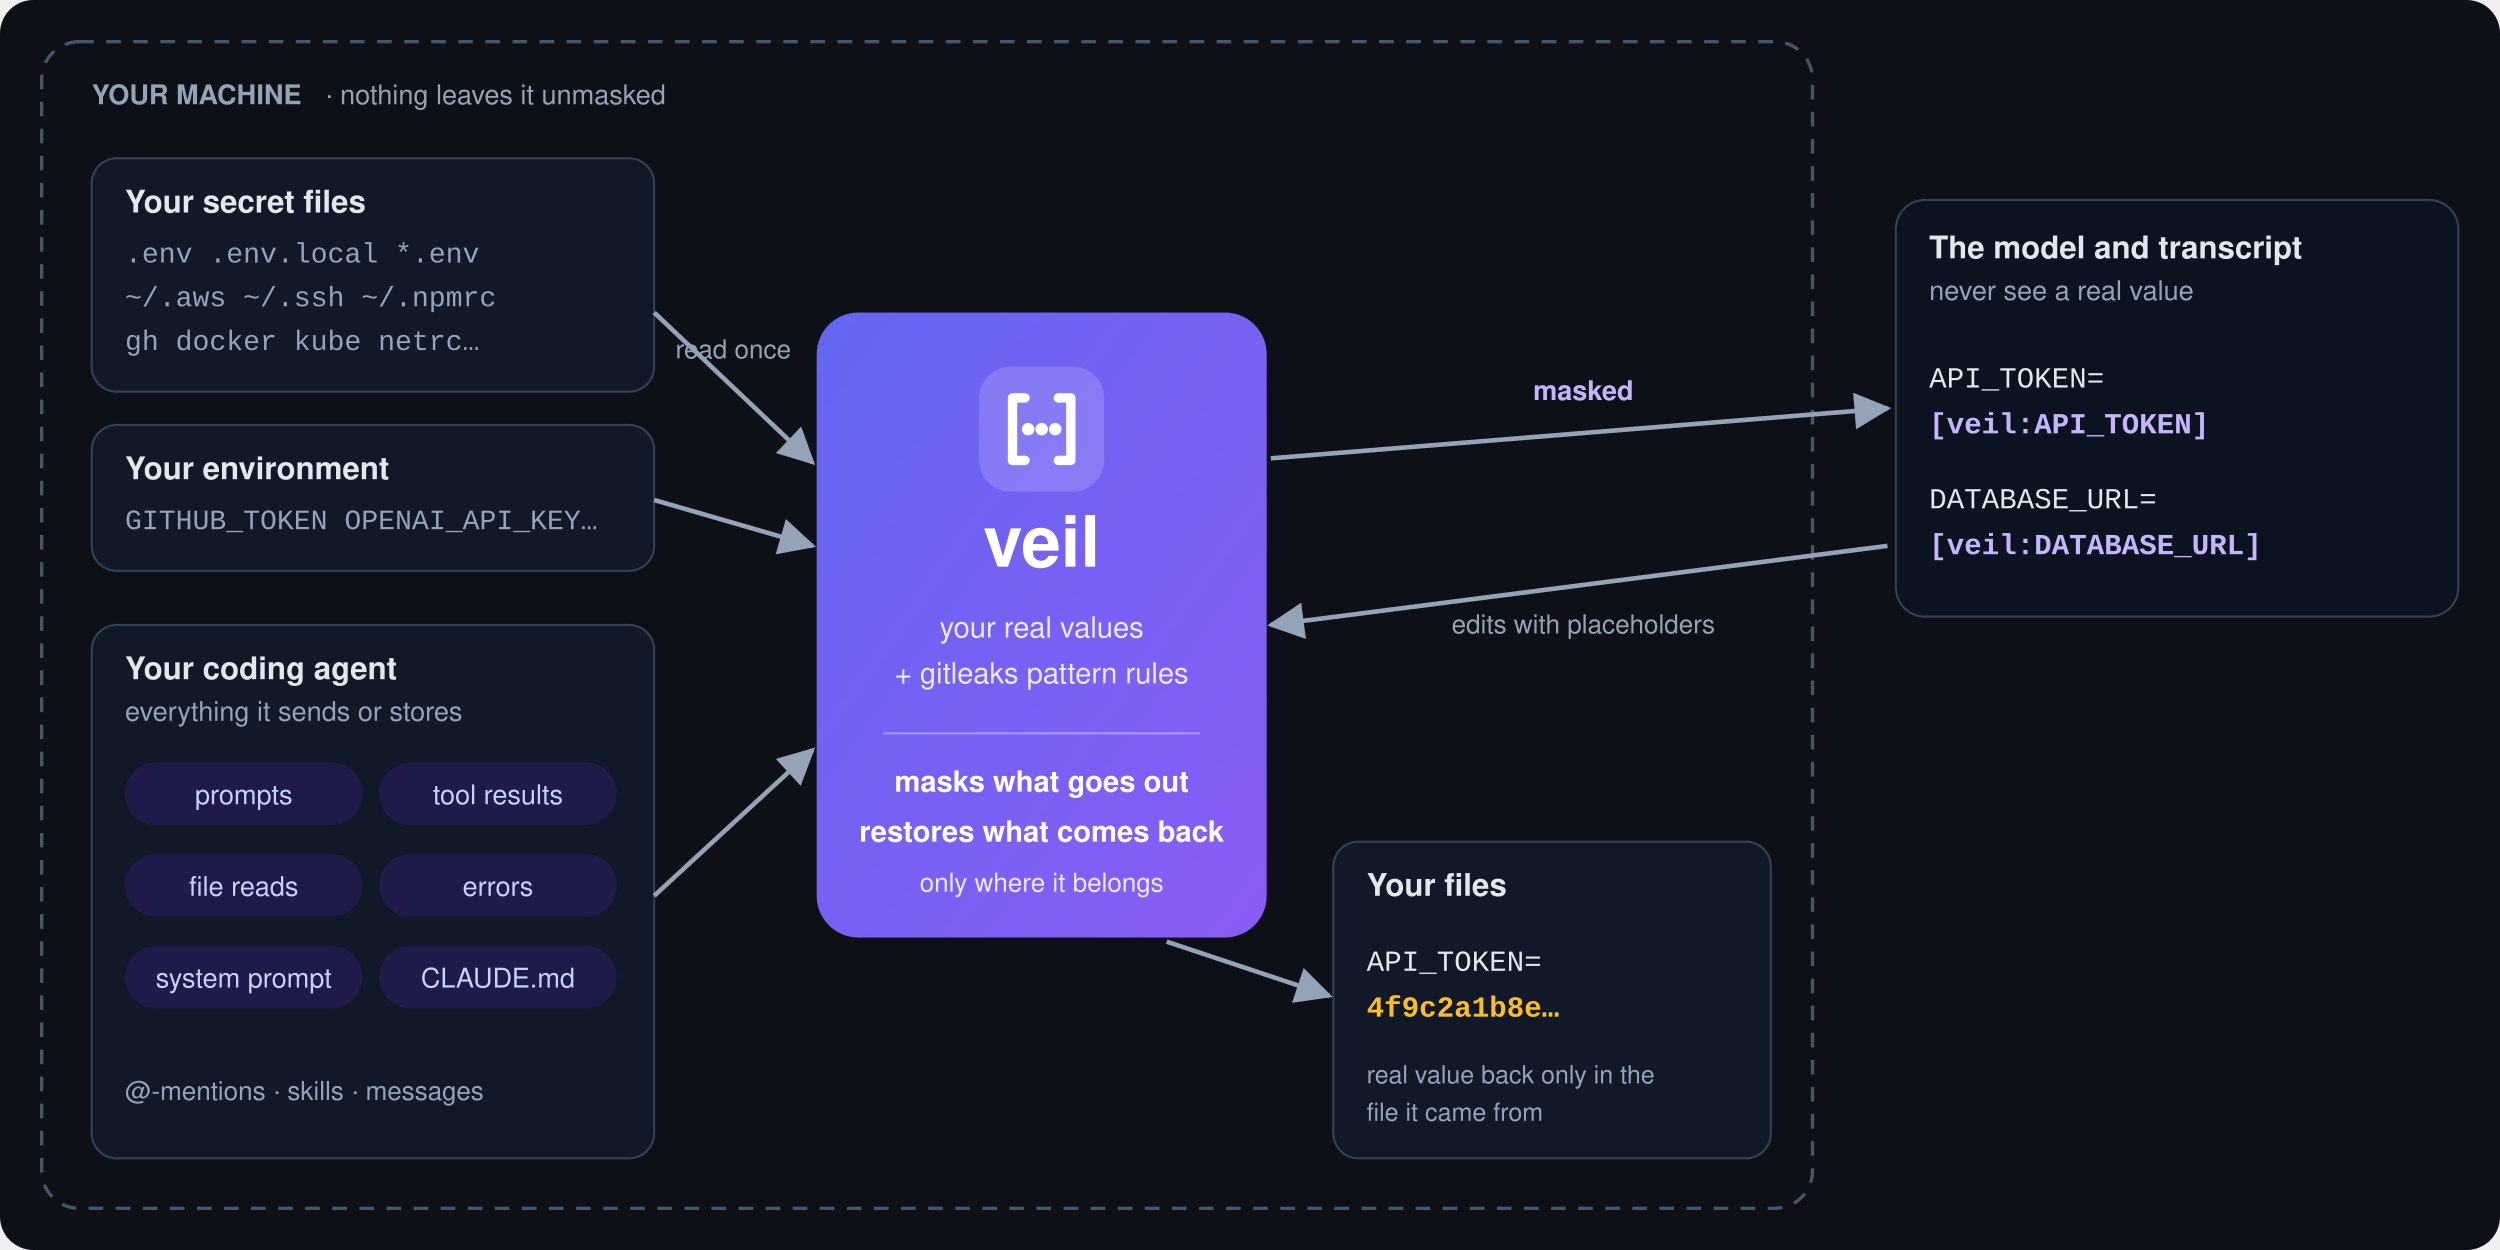
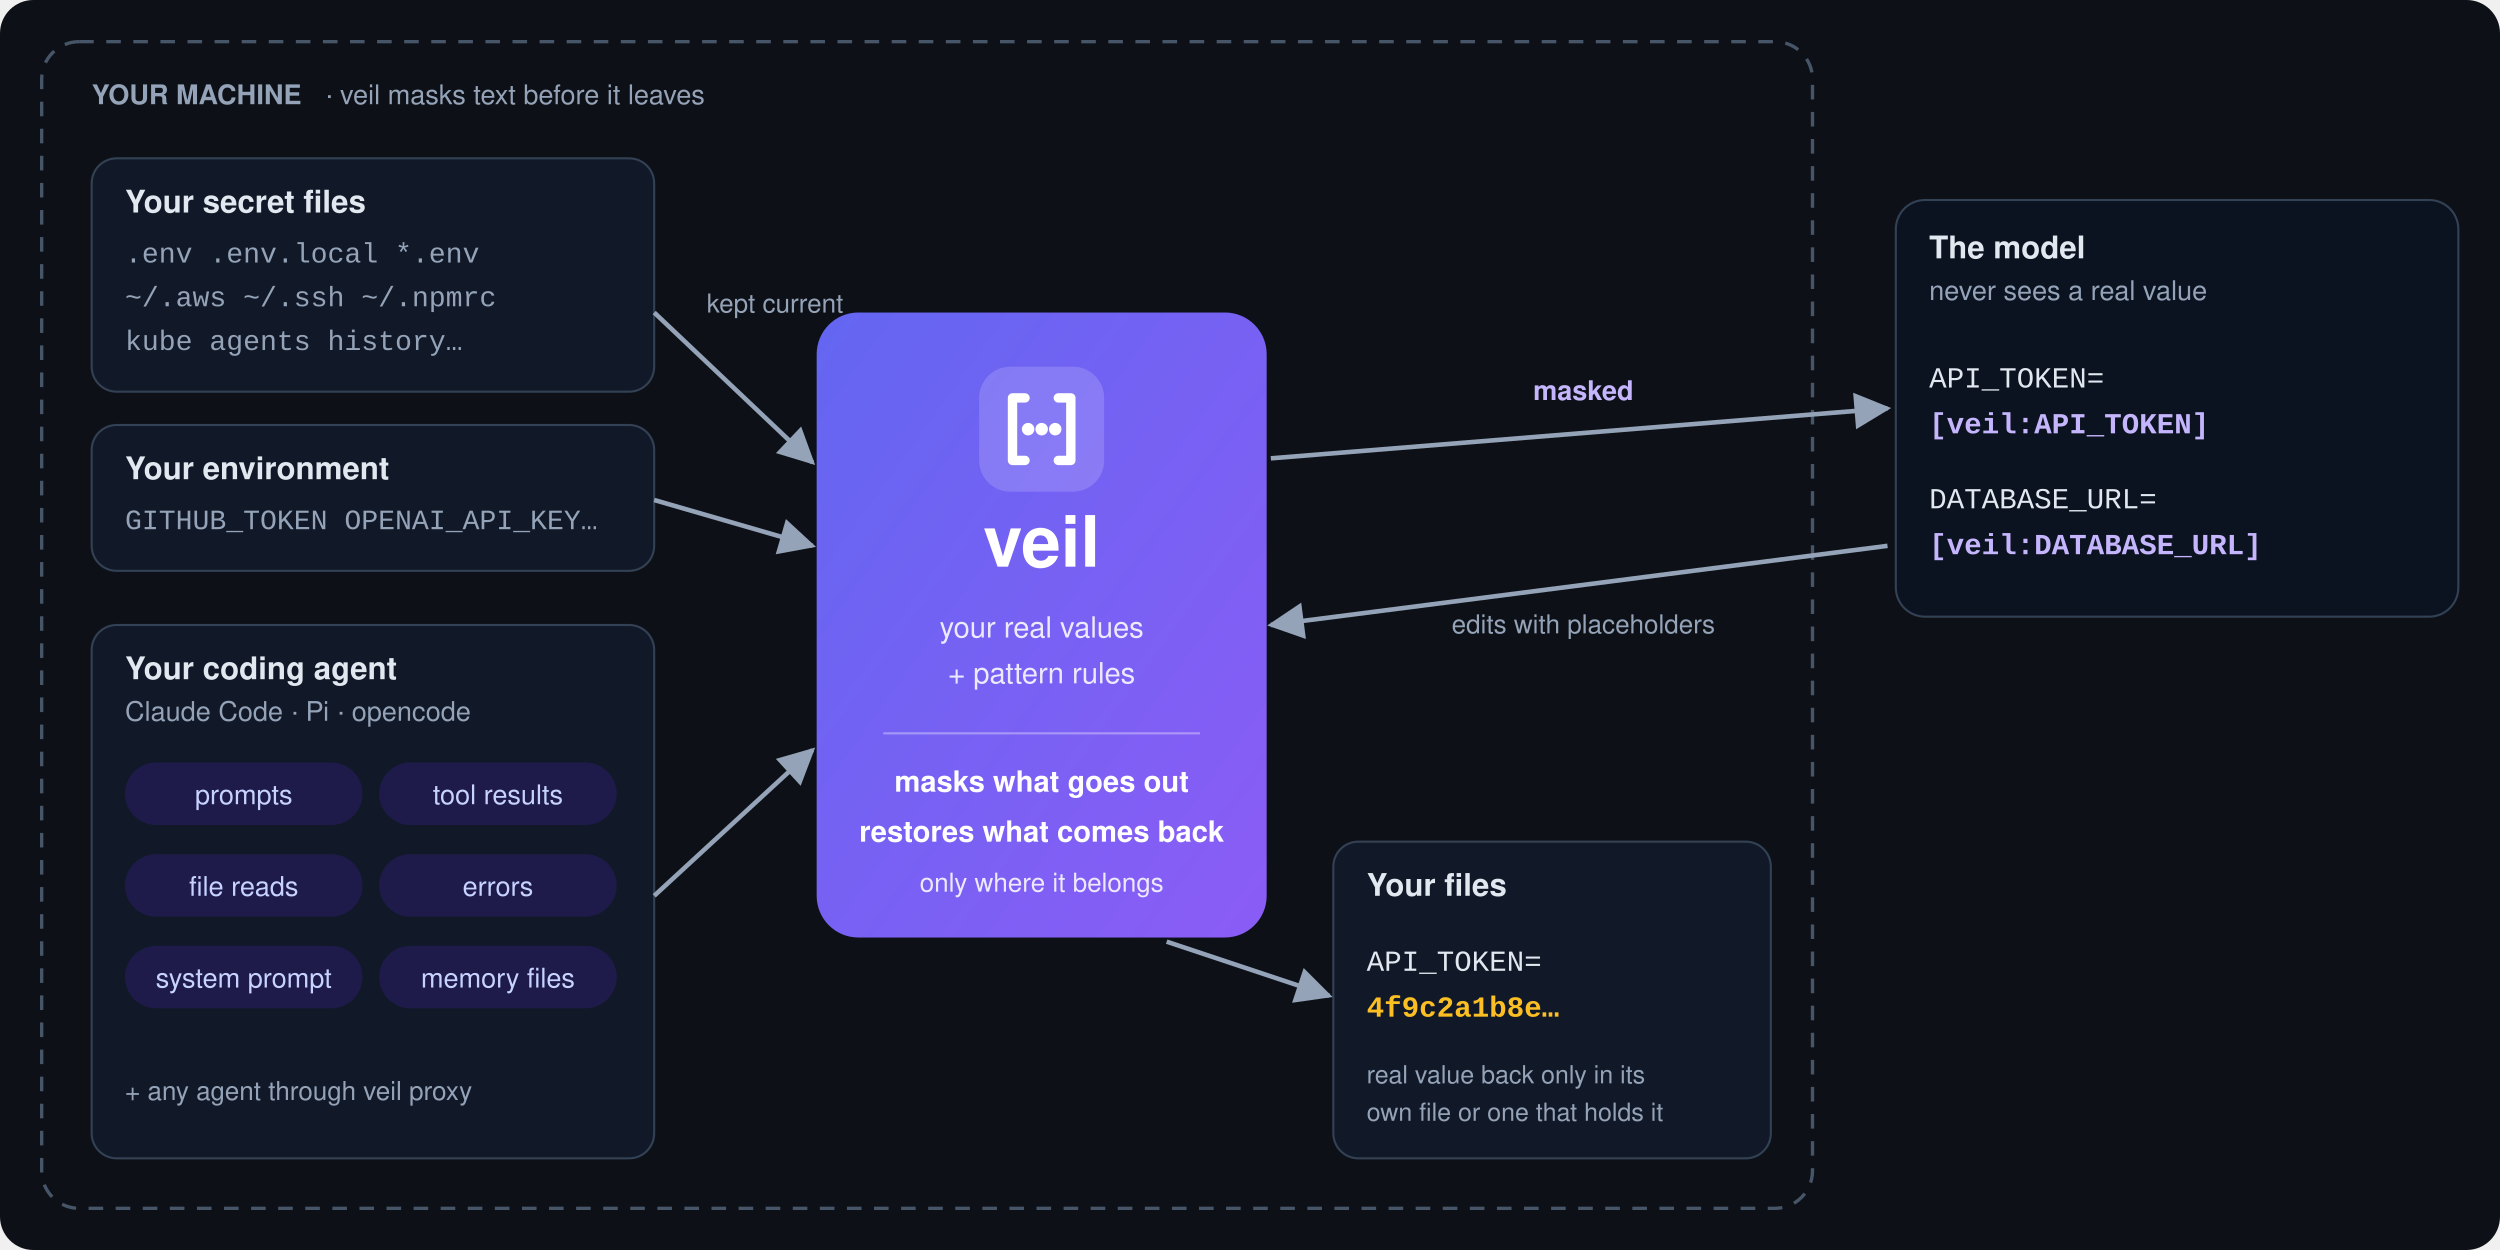
- <svg xmlns="http://www.w3.org/2000/svg" width="1200" height="600" viewBox="0 0 1200 600" role="img" aria-label="How veil works: it reads your secret files and environment once, masks everything your coding agent sends to the model, and restores real values only into the file they came from">
+ <svg xmlns="http://www.w3.org/2000/svg" width="1200" height="600" viewBox="0 0 1200 600" role="img" aria-label="How veil works: it reads your secret files and environment, keeps the files current, masks every text your coding agent sends to the model, and restores real values only into their own file or one that already holds them">
  <defs>
    <linearGradient id="veilbox" x1="0" y1="0" x2="1" y2="1">
      <stop offset="0" stop-color="#6366F1" />
      <stop offset="1" stop-color="#8B5CF6" />
    </linearGradient>
    <marker id="head" viewBox="0 0 10 10" refX="9" refY="5" markerWidth="8" markerHeight="8" orient="auto-start-reverse">
      <path d="M0 0 L10 5 L0 10 z" fill="#94A3B8" />
    </marker>
  </defs>
  <rect x="0" y="0" width="1200" height="600" rx="16" fill="#0D1117" />
  <rect x="20" y="20" width="850" height="560" rx="18" fill="none" stroke="#475569" stroke-width="1.6" stroke-dasharray="7 6" />
  <text x="44" y="50" text-anchor="start" font-family="ui-sans-serif, -apple-system, BlinkMacSystemFont, 'Segoe UI', Helvetica, Arial, sans-serif" font-size="13" font-weight="700" fill="#94A3B8">YOUR MACHINE</text>
-   <text x="156" y="50" text-anchor="start" font-family="ui-sans-serif, -apple-system, BlinkMacSystemFont, 'Segoe UI', Helvetica, Arial, sans-serif" font-size="13" font-weight="400" fill="#94A3B8">· nothing leaves it unmasked</text>
+   <text x="156" y="50" text-anchor="start" font-family="ui-sans-serif, -apple-system, BlinkMacSystemFont, 'Segoe UI', Helvetica, Arial, sans-serif" font-size="13" font-weight="400" fill="#94A3B8">· veil masks text before it leaves</text>
  <rect x="44" y="76" width="270" height="112" rx="12" fill="#111827" stroke="#334155" />
  <text x="60" y="102" text-anchor="start" font-family="ui-sans-serif, -apple-system, BlinkMacSystemFont, 'Segoe UI', Helvetica, Arial, sans-serif" font-size="15" font-weight="600" fill="#E2E8F0">Your secret files</text>
  <text x="60" y="126" text-anchor="start" font-family="ui-monospace, SFMono-Regular, Menlo, Consolas, 'Liberation Mono', monospace" font-size="13.5" font-weight="400" fill="#94A3B8">.env  .env.local  *.env</text>
  <text x="60" y="147" text-anchor="start" font-family="ui-monospace, SFMono-Regular, Menlo, Consolas, 'Liberation Mono', monospace" font-size="13.5" font-weight="400" fill="#94A3B8">~/.aws  ~/.ssh  ~/.npmrc</text>
-   <text x="60" y="168" text-anchor="start" font-family="ui-monospace, SFMono-Regular, Menlo, Consolas, 'Liberation Mono', monospace" font-size="13.5" font-weight="400" fill="#94A3B8">gh  docker  kube  netrc…</text>
+   <text x="60" y="168" text-anchor="start" font-family="ui-monospace, SFMono-Regular, Menlo, Consolas, 'Liberation Mono', monospace" font-size="13.5" font-weight="400" fill="#94A3B8">kube  agents  history…</text>
  <rect x="44" y="204" width="270" height="70" rx="12" fill="#111827" stroke="#334155" />
  <text x="60" y="230" text-anchor="start" font-family="ui-sans-serif, -apple-system, BlinkMacSystemFont, 'Segoe UI', Helvetica, Arial, sans-serif" font-size="15" font-weight="600" fill="#E2E8F0">Your environment</text>
  <text x="60" y="254" text-anchor="start" font-family="ui-monospace, SFMono-Regular, Menlo, Consolas, 'Liberation Mono', monospace" font-size="13.5" font-weight="400" fill="#94A3B8">GITHUB_TOKEN  OPENAI_API_KEY…</text>
  <rect x="44" y="300" width="270" height="256" rx="12" fill="#111827" stroke="#334155" />
  <text x="60" y="326" text-anchor="start" font-family="ui-sans-serif, -apple-system, BlinkMacSystemFont, 'Segoe UI', Helvetica, Arial, sans-serif" font-size="15" font-weight="600" fill="#E2E8F0">Your coding agent</text>
-   <text x="60" y="346" text-anchor="start" font-family="ui-sans-serif, -apple-system, BlinkMacSystemFont, 'Segoe UI', Helvetica, Arial, sans-serif" font-size="13" font-weight="400" fill="#94A3B8">everything it sends or stores</text>
+   <text x="60" y="346" text-anchor="start" font-family="ui-sans-serif, -apple-system, BlinkMacSystemFont, 'Segoe UI', Helvetica, Arial, sans-serif" font-size="13" font-weight="400" fill="#94A3B8">Claude Code · Pi · opencode</text>
  <rect x="60" y="366" width="114" height="30" rx="15" fill="#1E1B4B" />
  <text x="117" y="386" text-anchor="middle" font-family="ui-sans-serif, -apple-system, BlinkMacSystemFont, 'Segoe UI', Helvetica, Arial, sans-serif" font-size="13" font-weight="500" fill="#C7D2FE">prompts</text>
  <rect x="182" y="366" width="114" height="30" rx="15" fill="#1E1B4B" />
  <text x="239" y="386" text-anchor="middle" font-family="ui-sans-serif, -apple-system, BlinkMacSystemFont, 'Segoe UI', Helvetica, Arial, sans-serif" font-size="13" font-weight="500" fill="#C7D2FE">tool results</text>
  <rect x="60" y="410" width="114" height="30" rx="15" fill="#1E1B4B" />
  <text x="117" y="430" text-anchor="middle" font-family="ui-sans-serif, -apple-system, BlinkMacSystemFont, 'Segoe UI', Helvetica, Arial, sans-serif" font-size="13" font-weight="500" fill="#C7D2FE">file reads</text>
  <rect x="182" y="410" width="114" height="30" rx="15" fill="#1E1B4B" />
  <text x="239" y="430" text-anchor="middle" font-family="ui-sans-serif, -apple-system, BlinkMacSystemFont, 'Segoe UI', Helvetica, Arial, sans-serif" font-size="13" font-weight="500" fill="#C7D2FE">errors</text>
  <rect x="60" y="454" width="114" height="30" rx="15" fill="#1E1B4B" />
  <text x="117" y="474" text-anchor="middle" font-family="ui-sans-serif, -apple-system, BlinkMacSystemFont, 'Segoe UI', Helvetica, Arial, sans-serif" font-size="13" font-weight="500" fill="#C7D2FE">system prompt</text>
  <rect x="182" y="454" width="114" height="30" rx="15" fill="#1E1B4B" />
-   <text x="239" y="474" text-anchor="middle" font-family="ui-sans-serif, -apple-system, BlinkMacSystemFont, 'Segoe UI', Helvetica, Arial, sans-serif" font-size="13" font-weight="500" fill="#C7D2FE">CLAUDE.md</text>
-   <text x="60" y="528" text-anchor="start" font-family="ui-sans-serif, -apple-system, BlinkMacSystemFont, 'Segoe UI', Helvetica, Arial, sans-serif" font-size="12.5" font-weight="400" fill="#94A3B8">@-mentions · skills · messages</text>
+   <text x="239" y="474" text-anchor="middle" font-family="ui-sans-serif, -apple-system, BlinkMacSystemFont, 'Segoe UI', Helvetica, Arial, sans-serif" font-size="13" font-weight="500" fill="#C7D2FE">memory files</text>
+   <text x="60" y="528" text-anchor="start" font-family="ui-sans-serif, -apple-system, BlinkMacSystemFont, 'Segoe UI', Helvetica, Arial, sans-serif" font-size="12.5" font-weight="400" fill="#94A3B8">+ any agent through veil proxy</text>
  <rect x="392" y="150" width="216" height="300" rx="20" fill="url(#veilbox)" />
  <g transform="translate(470 176) scale(0.5)">
    <defs>
      <linearGradient id="garch" x1="0" y1="0" x2="1" y2="1">
        <stop offset="0" stop-color="#6366F1" />
        <stop offset="1" stop-color="#8B5CF6" />
      </linearGradient>
    </defs>
    <rect x="0" y="0" width="120" height="120" rx="30" fill="rgba(255,255,255,0.16)" />
    <path d="M44 30 H32 V90 H44" fill="none" stroke="#FFFFFF" stroke-width="9" stroke-linecap="round" stroke-linejoin="round" />
    <path d="M76 30 H88 V90 H76" fill="none" stroke="#FFFFFF" stroke-width="9" stroke-linecap="round" stroke-linejoin="round" />
    <circle cx="47" cy="60" r="6" fill="#FFFFFF" />
    <circle cx="60" cy="60" r="6" fill="#FFFFFF" />
    <circle cx="73" cy="60" r="6" fill="#FFFFFF" />
  </g>
  <text x="500" y="272" text-anchor="middle" font-family="ui-sans-serif, -apple-system, BlinkMacSystemFont, 'Segoe UI', Helvetica, Arial, sans-serif" font-size="34" font-weight="700" fill="#FFFFFF">veil</text>
  <text x="500" y="306" text-anchor="middle" font-family="ui-sans-serif, -apple-system, BlinkMacSystemFont, 'Segoe UI', Helvetica, Arial, sans-serif" font-size="14" font-weight="500" fill="#EDE9FE">your real values</text>
-   <text x="500" y="328" text-anchor="middle" font-family="ui-sans-serif, -apple-system, BlinkMacSystemFont, 'Segoe UI', Helvetica, Arial, sans-serif" font-size="14" font-weight="500" fill="#EDE9FE">+ gitleaks pattern rules</text>
+   <text x="500" y="328" text-anchor="middle" font-family="ui-sans-serif, -apple-system, BlinkMacSystemFont, 'Segoe UI', Helvetica, Arial, sans-serif" font-size="14" font-weight="500" fill="#EDE9FE">+ pattern rules</text>
  <line x1="424" y1="352" x2="576" y2="352" stroke="#FFFFFF" stroke-opacity="0.35" />
  <text x="500" y="380" text-anchor="middle" font-family="ui-sans-serif, -apple-system, BlinkMacSystemFont, 'Segoe UI', Helvetica, Arial, sans-serif" font-size="14" font-weight="600" fill="#FFFFFF">masks what goes out</text>
  <text x="500" y="404" text-anchor="middle" font-family="ui-sans-serif, -apple-system, BlinkMacSystemFont, 'Segoe UI', Helvetica, Arial, sans-serif" font-size="14" font-weight="600" fill="#FFFFFF">restores what comes back</text>
  <text x="500" y="428" text-anchor="middle" font-family="ui-sans-serif, -apple-system, BlinkMacSystemFont, 'Segoe UI', Helvetica, Arial, sans-serif" font-size="12.5" font-weight="400" fill="#EDE9FE">only where it belongs</text>
  <path d="M314 150 L390 222" fill="none" stroke="#94A3B8" stroke-width="2.2" marker-end="url(#head)" />
-   <text x="352" y="172" text-anchor="middle" font-family="ui-sans-serif, -apple-system, BlinkMacSystemFont, 'Segoe UI', Helvetica, Arial, sans-serif" font-size="12.5" font-weight="500" fill="#94A3B8">read once</text>
+   <text x="372" y="150" text-anchor="middle" font-family="ui-sans-serif, -apple-system, BlinkMacSystemFont, 'Segoe UI', Helvetica, Arial, sans-serif" font-size="12.5" font-weight="500" fill="#94A3B8">kept current</text>
  <path d="M314 240 L390 262" fill="none" stroke="#94A3B8" stroke-width="2.2" marker-end="url(#head)" />
  <path d="M314 430 L390 360" fill="none" stroke="#94A3B8" stroke-width="2.2" marker-end="url(#head)" />
  <rect x="910" y="96" width="270" height="200" rx="14" fill="#0B1220" stroke="#334155" />
-   <text x="926" y="124" text-anchor="start" font-family="ui-sans-serif, -apple-system, BlinkMacSystemFont, 'Segoe UI', Helvetica, Arial, sans-serif" font-size="15" font-weight="600" fill="#E2E8F0">The model and transcript</text>
-   <text x="926" y="144" text-anchor="start" font-family="ui-sans-serif, -apple-system, BlinkMacSystemFont, 'Segoe UI', Helvetica, Arial, sans-serif" font-size="13" font-weight="400" fill="#94A3B8">never see a real value</text>
+   <text x="926" y="124" text-anchor="start" font-family="ui-sans-serif, -apple-system, BlinkMacSystemFont, 'Segoe UI', Helvetica, Arial, sans-serif" font-size="15" font-weight="600" fill="#E2E8F0">The model</text>
+   <text x="926" y="144" text-anchor="start" font-family="ui-sans-serif, -apple-system, BlinkMacSystemFont, 'Segoe UI', Helvetica, Arial, sans-serif" font-size="13" font-weight="400" fill="#94A3B8">never sees a real value</text>
  <text x="926" y="186" text-anchor="start" font-family="ui-monospace, SFMono-Regular, Menlo, Consolas, 'Liberation Mono', monospace" font-size="14" font-weight="500" fill="#E2E8F0">API_TOKEN=</text>
  <text x="926" y="208" text-anchor="start" font-family="ui-monospace, SFMono-Regular, Menlo, Consolas, 'Liberation Mono', monospace" font-size="14" font-weight="600" fill="#C4B5FD">[veil:API_TOKEN]</text>
  <text x="926" y="244" text-anchor="start" font-family="ui-monospace, SFMono-Regular, Menlo, Consolas, 'Liberation Mono', monospace" font-size="14" font-weight="500" fill="#E2E8F0">DATABASE_URL=</text>
  <text x="926" y="266" text-anchor="start" font-family="ui-monospace, SFMono-Regular, Menlo, Consolas, 'Liberation Mono', monospace" font-size="14" font-weight="600" fill="#C4B5FD">[veil:DATABASE_URL]</text>
  <path d="M610 220 L906 196" fill="none" stroke="#94A3B8" stroke-width="2.2" marker-end="url(#head)" />
  <text x="760" y="192" text-anchor="middle" font-family="ui-sans-serif, -apple-system, BlinkMacSystemFont, 'Segoe UI', Helvetica, Arial, sans-serif" font-size="13" font-weight="600" fill="#C4B5FD">masked</text>
  <path d="M906 262 L610 300" fill="none" stroke="#94A3B8" stroke-width="2.2" marker-end="url(#head)" />
  <text x="760" y="304" text-anchor="middle" font-family="ui-sans-serif, -apple-system, BlinkMacSystemFont, 'Segoe UI', Helvetica, Arial, sans-serif" font-size="12.5" font-weight="500" fill="#94A3B8">edits with placeholders</text>
  <rect x="640" y="404" width="210" height="152" rx="12" fill="#111827" stroke="#334155" />
  <text x="656" y="430" text-anchor="start" font-family="ui-sans-serif, -apple-system, BlinkMacSystemFont, 'Segoe UI', Helvetica, Arial, sans-serif" font-size="15" font-weight="600" fill="#E2E8F0">Your files</text>
  <text x="656" y="466" text-anchor="start" font-family="ui-monospace, SFMono-Regular, Menlo, Consolas, 'Liberation Mono', monospace" font-size="14" font-weight="500" fill="#E2E8F0">API_TOKEN=</text>
  <text x="656" y="488" text-anchor="start" font-family="ui-monospace, SFMono-Regular, Menlo, Consolas, 'Liberation Mono', monospace" font-size="14" font-weight="600" fill="#FBBF24">4f9c2a1b8e…</text>
-   <text x="656" y="520" text-anchor="start" font-family="ui-sans-serif, -apple-system, BlinkMacSystemFont, 'Segoe UI', Helvetica, Arial, sans-serif" font-size="12" font-weight="400" fill="#94A3B8">real value back only in the</text>
-   <text x="656" y="538" text-anchor="start" font-family="ui-sans-serif, -apple-system, BlinkMacSystemFont, 'Segoe UI', Helvetica, Arial, sans-serif" font-size="12" font-weight="400" fill="#94A3B8">file it came from</text>
+   <text x="656" y="520" text-anchor="start" font-family="ui-sans-serif, -apple-system, BlinkMacSystemFont, 'Segoe UI', Helvetica, Arial, sans-serif" font-size="12" font-weight="400" fill="#94A3B8">real value back only in its</text>
+   <text x="656" y="538" text-anchor="start" font-family="ui-sans-serif, -apple-system, BlinkMacSystemFont, 'Segoe UI', Helvetica, Arial, sans-serif" font-size="12" font-weight="400" fill="#94A3B8">own file or one that holds it</text>
  <path d="M560 452 L638 478" fill="none" stroke="#94A3B8" stroke-width="2.2" marker-end="url(#head)" />
</svg>
